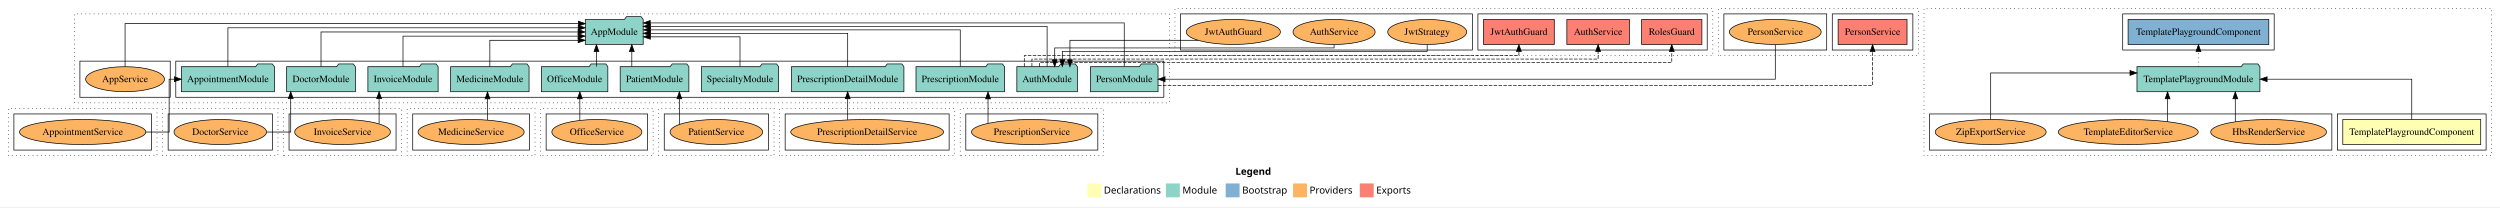
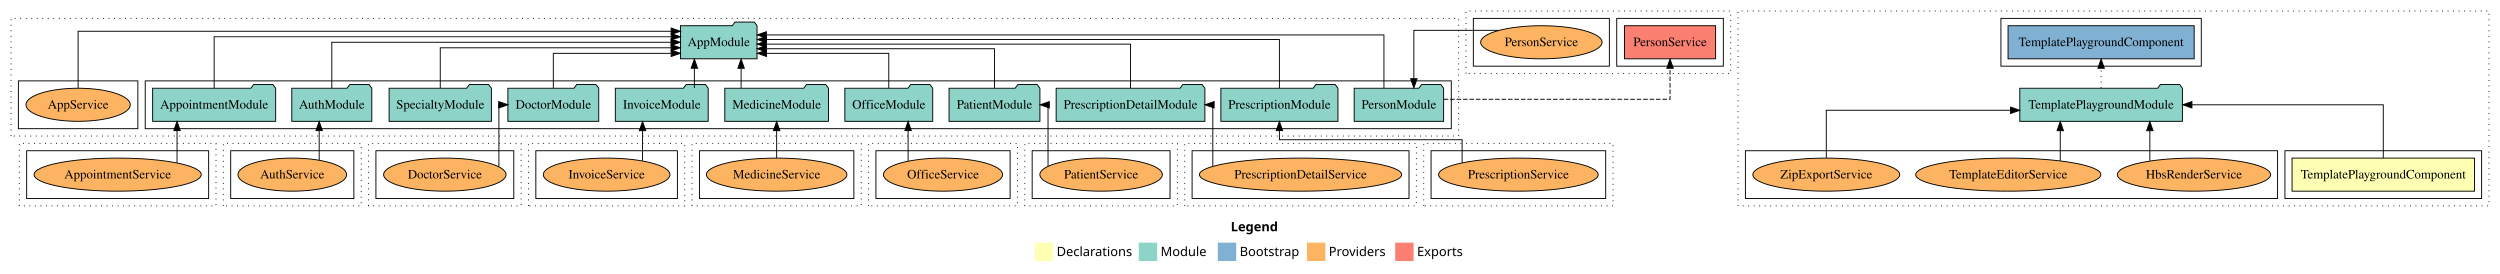
- <svg xmlns="http://www.w3.org/2000/svg" width="3598pt" height="298pt" viewBox="0.00 0.00 3598.00 298.00">
+ <svg xmlns="http://www.w3.org/2000/svg" width="2720pt" height="298pt" viewBox="0.00 0.00 2720.00 298.00">
  <g id="graph0" class="graph" transform="scale(1 1) rotate(0) translate(4 294)">
-     <polygon fill="white" stroke="transparent" points="-4,4 -4,-294 3594,-294 3594,4 -4,4" />
-     <text text-anchor="start" x="1774.01" y="-42.4" font-family="Times-12" font-weight="bold" font-size="14.00">Legend</text>
-     <polygon fill="#ffffb3" stroke="transparent" points="1561,-10 1561,-30 1581,-30 1581,-10 1561,-10" />
-     <text text-anchor="start" x="1584.63" y="-15.4" font-family="Times-12" font-size="14.00">  Declarations</text>
-     <polygon fill="#8dd3c7" stroke="transparent" points="1674,-10 1674,-30 1694,-30 1694,-10 1674,-10" />
-     <text text-anchor="start" x="1697.73" y="-15.4" font-family="Times-12" font-size="14.00">  Module</text>
-     <polygon fill="#80b1d3" stroke="transparent" points="1760,-10 1760,-30 1780,-30 1780,-10 1760,-10" />
-     <text text-anchor="start" x="1783.78" y="-15.4" font-family="Times-12" font-size="14.00">  Bootstrap</text>
-     <polygon fill="#fdb462" stroke="transparent" points="1857,-10 1857,-30 1877,-30 1877,-10 1857,-10" />
-     <text text-anchor="start" x="1880.67" y="-15.4" font-family="Times-12" font-size="14.00">  Providers</text>
-     <polygon fill="#fb8072" stroke="transparent" points="1953,-10 1953,-30 1973,-30 1973,-10 1953,-10" />
-     <text text-anchor="start" x="1976.73" y="-15.4" font-family="Times-12" font-size="14.00">  Exports</text>
+     <polygon fill="white" stroke="transparent" points="-4,4 -4,-294 2716,-294 2716,4 -4,4" />
+     <text text-anchor="start" x="1335.01" y="-42.4" font-family="Times-12" font-weight="bold" font-size="14.00">Legend</text>
+     <polygon fill="#ffffb3" stroke="transparent" points="1122,-10 1122,-30 1142,-30 1142,-10 1122,-10" />
+     <text text-anchor="start" x="1145.63" y="-15.4" font-family="Times-12" font-size="14.00">  Declarations</text>
+     <polygon fill="#8dd3c7" stroke="transparent" points="1235,-10 1235,-30 1255,-30 1255,-10 1235,-10" />
+     <text text-anchor="start" x="1258.73" y="-15.4" font-family="Times-12" font-size="14.00">  Module</text>
+     <polygon fill="#80b1d3" stroke="transparent" points="1321,-10 1321,-30 1341,-30 1341,-10 1321,-10" />
+     <text text-anchor="start" x="1344.78" y="-15.4" font-family="Times-12" font-size="14.00">  Bootstrap</text>
+     <polygon fill="#fdb462" stroke="transparent" points="1418,-10 1418,-30 1438,-30 1438,-10 1418,-10" />
+     <text text-anchor="start" x="1441.67" y="-15.4" font-family="Times-12" font-size="14.00">  Providers</text>
+     <polygon fill="#fb8072" stroke="transparent" points="1514,-10 1514,-30 1534,-30 1534,-10 1514,-10" />
+     <text text-anchor="start" x="1537.73" y="-15.4" font-family="Times-12" font-size="14.00">  Exports</text>
    <g id="clust1" class="cluster">
-       <polygon fill="none" stroke="black" stroke-dasharray="1,5" points="103,-146 103,-274 1679,-274 1679,-146 103,-146" />
+       <polygon fill="none" stroke="black" stroke-dasharray="1,5" points="8,-146 8,-274 1583,-274 1583,-146 8,-146" />
    </g>
    <g id="clust3" class="cluster">
-       <polygon fill="none" stroke="black" points="249,-154 249,-206 1671,-206 1671,-154 249,-154" />
+       <polygon fill="none" stroke="black" points="154,-154 154,-206 1575,-206 1575,-154 154,-154" />
    </g>
    <g id="clust6" class="cluster">
-       <polygon fill="none" stroke="black" points="111,-154 111,-206 241,-206 241,-154 111,-154" />
+       <polygon fill="none" stroke="black" points="16,-154 16,-206 146,-206 146,-154 16,-154" />
    </g>
    <g id="clust7" class="cluster">
-       <polygon fill="none" stroke="black" stroke-dasharray="1,5" points="8,-70 8,-138 222,-138 222,-70 8,-70" />
+       <polygon fill="none" stroke="black" stroke-dasharray="1,5" points="17,-70 17,-138 231,-138 231,-70 17,-70" />
    </g>
    <g id="clust12" class="cluster">
-       <polygon fill="none" stroke="black" points="16,-78 16,-130 214,-130 214,-78 16,-78" />
+       <polygon fill="none" stroke="black" points="25,-78 25,-130 223,-130 223,-78 25,-78" />
    </g>
    <g id="clust13" class="cluster">
-       <polygon fill="none" stroke="black" stroke-dasharray="1,5" points="1687,-214 1687,-282 2461,-282 2461,-214 1687,-214" />
-     </g>
-     <g id="clust16" class="cluster">
-       <polygon fill="none" stroke="black" points="2123,-222 2123,-274 2453,-274 2453,-222 2123,-222" />
+       <polygon fill="none" stroke="black" stroke-dasharray="1,5" points="239,-70 239,-138 389,-138 389,-70 239,-70" />
    </g>
    <g id="clust18" class="cluster">
-       <polygon fill="none" stroke="black" points="1695,-222 1695,-274 2115,-274 2115,-222 1695,-222" />
+       <polygon fill="none" stroke="black" points="247,-78 247,-130 381,-130 381,-78 247,-78" />
    </g>
    <g id="clust19" class="cluster">
-       <polygon fill="none" stroke="black" stroke-dasharray="1,5" points="230,-70 230,-138 396,-138 396,-70 230,-70" />
+       <polygon fill="none" stroke="black" stroke-dasharray="1,5" points="397,-70 397,-138 563,-138 563,-70 397,-70" />
    </g>
    <g id="clust24" class="cluster">
-       <polygon fill="none" stroke="black" points="238,-78 238,-130 388,-130 388,-78 238,-78" />
+       <polygon fill="none" stroke="black" points="405,-78 405,-130 555,-130 555,-78 405,-78" />
    </g>
    <g id="clust25" class="cluster">
-       <polygon fill="none" stroke="black" stroke-dasharray="1,5" points="404,-70 404,-138 574,-138 574,-70 404,-70" />
+       <polygon fill="none" stroke="black" stroke-dasharray="1,5" points="571,-70 571,-138 741,-138 741,-70 571,-70" />
    </g>
    <g id="clust30" class="cluster">
-       <polygon fill="none" stroke="black" points="412,-78 412,-130 566,-130 566,-78 412,-78" />
+       <polygon fill="none" stroke="black" points="579,-78 579,-130 733,-130 733,-78 579,-78" />
    </g>
    <g id="clust31" class="cluster">
-       <polygon fill="none" stroke="black" stroke-dasharray="1,5" points="582,-70 582,-138 766,-138 766,-70 582,-70" />
+       <polygon fill="none" stroke="black" stroke-dasharray="1,5" points="749,-70 749,-138 933,-138 933,-70 749,-70" />
    </g>
    <g id="clust36" class="cluster">
-       <polygon fill="none" stroke="black" points="590,-78 590,-130 758,-130 758,-78 590,-78" />
+       <polygon fill="none" stroke="black" points="757,-78 757,-130 925,-130 925,-78 757,-78" />
    </g>
    <g id="clust37" class="cluster">
-       <polygon fill="none" stroke="black" stroke-dasharray="1,5" points="774,-70 774,-138 936,-138 936,-70 774,-70" />
+       <polygon fill="none" stroke="black" stroke-dasharray="1,5" points="941,-70 941,-138 1103,-138 1103,-70 941,-70" />
    </g>
    <g id="clust42" class="cluster">
-       <polygon fill="none" stroke="black" points="782,-78 782,-130 928,-130 928,-78 782,-78" />
+       <polygon fill="none" stroke="black" points="949,-78 949,-130 1095,-130 1095,-78 949,-78" />
    </g>
    <g id="clust43" class="cluster">
-       <polygon fill="none" stroke="black" stroke-dasharray="1,5" points="944,-70 944,-138 1110,-138 1110,-70 944,-70" />
+       <polygon fill="none" stroke="black" stroke-dasharray="1,5" points="1111,-70 1111,-138 1277,-138 1277,-70 1111,-70" />
    </g>
    <g id="clust48" class="cluster">
-       <polygon fill="none" stroke="black" points="952,-78 952,-130 1102,-130 1102,-78 952,-78" />
+       <polygon fill="none" stroke="black" points="1119,-78 1119,-130 1269,-130 1269,-78 1119,-78" />
    </g>
    <g id="clust49" class="cluster">
-       <polygon fill="none" stroke="black" stroke-dasharray="1,5" points="2469,-214 2469,-282 2757,-282 2757,-214 2469,-214" />
+       <polygon fill="none" stroke="black" stroke-dasharray="1,5" points="1591,-214 1591,-282 1879,-282 1879,-214 1591,-214" />
    </g>
    <g id="clust52" class="cluster">
-       <polygon fill="none" stroke="black" points="2633,-222 2633,-274 2749,-274 2749,-222 2633,-222" />
+       <polygon fill="none" stroke="black" points="1755,-222 1755,-274 1871,-274 1871,-222 1755,-222" />
    </g>
    <g id="clust54" class="cluster">
-       <polygon fill="none" stroke="black" points="2477,-222 2477,-274 2625,-274 2625,-222 2477,-222" />
+       <polygon fill="none" stroke="black" points="1599,-222 1599,-274 1747,-274 1747,-222 1599,-222" />
    </g>
    <g id="clust55" class="cluster">
-       <polygon fill="none" stroke="black" stroke-dasharray="1,5" points="1118,-70 1118,-138 1370,-138 1370,-70 1118,-70" />
+       <polygon fill="none" stroke="black" stroke-dasharray="1,5" points="1285,-70 1285,-138 1537,-138 1537,-70 1285,-70" />
    </g>
    <g id="clust60" class="cluster">
-       <polygon fill="none" stroke="black" points="1126,-78 1126,-130 1362,-130 1362,-78 1126,-78" />
+       <polygon fill="none" stroke="black" points="1293,-78 1293,-130 1529,-130 1529,-78 1293,-78" />
    </g>
    <g id="clust61" class="cluster">
-       <polygon fill="none" stroke="black" stroke-dasharray="1,5" points="1378,-70 1378,-138 1584,-138 1584,-70 1378,-70" />
+       <polygon fill="none" stroke="black" stroke-dasharray="1,5" points="1545,-70 1545,-138 1751,-138 1751,-70 1545,-70" />
    </g>
    <g id="clust66" class="cluster">
-       <polygon fill="none" stroke="black" points="1386,-78 1386,-130 1576,-130 1576,-78 1386,-78" />
+       <polygon fill="none" stroke="black" points="1553,-78 1553,-130 1743,-130 1743,-78 1553,-78" />
    </g>
    <g id="clust73" class="cluster">
-       <polygon fill="none" stroke="black" stroke-dasharray="1,5" points="2765,-70 2765,-282 3582,-282 3582,-70 2765,-70" />
+       <polygon fill="none" stroke="black" stroke-dasharray="1,5" points="1887,-70 1887,-282 2704,-282 2704,-70 1887,-70" />
    </g>
    <g id="clust74" class="cluster">
-       <polygon fill="none" stroke="black" points="3360,-78 3360,-130 3574,-130 3574,-78 3360,-78" />
+       <polygon fill="none" stroke="black" points="2482,-78 2482,-130 2696,-130 2696,-78 2482,-78" />
    </g>
    <g id="clust78" class="cluster">
-       <polygon fill="none" stroke="black" points="3051,-222 3051,-274 3269,-274 3269,-222 3051,-222" />
+       <polygon fill="none" stroke="black" points="2173,-222 2173,-274 2391,-274 2391,-222 2173,-222" />
    </g>
    <g id="clust79" class="cluster">
-       <polygon fill="none" stroke="black" points="2773,-78 2773,-130 3352,-130 3352,-78 2773,-78" />
+       <polygon fill="none" stroke="black" points="1895,-78 1895,-130 2474,-130 2474,-78 1895,-78" />
    </g>
    <g id="node1" class="node">
-       <polygon fill="#8dd3c7" stroke="black" points="390.93,-198 387.93,-202 366.93,-202 363.93,-198 257.07,-198 257.07,-162 390.93,-162 390.93,-198" />
-       <text text-anchor="middle" x="324" y="-175.8" font-family="Times,serif" font-size="14.00">AppointmentModule</text>
+       <polygon fill="#8dd3c7" stroke="black" points="295.93,-198 292.93,-202 271.93,-202 268.93,-198 162.07,-198 162.07,-162 295.93,-162 295.93,-198" />
+       <text text-anchor="middle" x="229" y="-175.8" font-family="Times,serif" font-size="14.00">AppointmentModule</text>
    </g>
    <g id="node12" class="node">
-       <polygon fill="#8dd3c7" stroke="black" points="921.66,-266 918.66,-270 897.66,-270 894.66,-266 838.34,-266 838.34,-230 921.66,-230 921.66,-266" />
-       <text text-anchor="middle" x="880" y="-243.8" font-family="Times,serif" font-size="14.00">AppModule</text>
+       <polygon fill="#8dd3c7" stroke="black" points="819.66,-266 816.66,-270 795.66,-270 792.66,-266 736.34,-266 736.34,-230 819.66,-230 819.66,-266" />
+       <text text-anchor="middle" x="778" y="-243.8" font-family="Times,serif" font-size="14.00">AppModule</text>
    </g>
    <g id="edge1" class="edge">
-       <path fill="none" stroke="black" d="M324,-198.29C324,-220.21 324,-254 324,-254 324,-254 828.21,-254 828.21,-254" />
-       <polygon fill="black" stroke="black" points="828.21,-257.5 838.21,-254 828.21,-250.5 828.21,-257.5" />
+       <path fill="none" stroke="black" d="M229,-198.29C229,-220.21 229,-254 229,-254 229,-254 726.29,-254 726.29,-254" />
+       <polygon fill="black" stroke="black" points="726.29,-257.5 736.29,-254 726.29,-250.5 726.29,-257.5" />
    </g>
    <g id="node2" class="node">
-       <polygon fill="#8dd3c7" stroke="black" points="1546.55,-198 1543.55,-202 1522.55,-202 1519.55,-198 1459.45,-198 1459.45,-162 1546.55,-162 1546.55,-198" />
-       <text text-anchor="middle" x="1503" y="-175.8" font-family="Times,serif" font-size="14.00">AuthModule</text>
+       <polygon fill="#8dd3c7" stroke="black" points="400.55,-198 397.55,-202 376.55,-202 373.55,-198 313.45,-198 313.45,-162 400.55,-162 400.55,-198" />
+       <text text-anchor="middle" x="357" y="-175.8" font-family="Times,serif" font-size="14.00">AuthModule</text>
    </g>
    <g id="edge2" class="edge">
-       <path fill="none" stroke="black" d="M1503,-198.01C1503,-220.49 1503,-256 1503,-256 1503,-256 931.84,-256 931.84,-256" />
-       <polygon fill="black" stroke="black" points="931.84,-252.5 921.84,-256 931.84,-259.5 931.84,-252.5" />
+       <path fill="none" stroke="black" d="M357,-198.22C357,-218.37 357,-248 357,-248 357,-248 726.09,-248 726.09,-248" />
+       <polygon fill="black" stroke="black" points="726.09,-251.5 736.09,-248 726.09,-244.5 726.09,-251.5" />
+     </g>
+     <g id="node3" class="node">
+       <polygon fill="#8dd3c7" stroke="black" points="647.42,-198 644.42,-202 623.42,-202 620.42,-198 548.58,-198 548.58,-162 647.42,-162 647.42,-198" />
+       <text text-anchor="middle" x="598" y="-175.8" font-family="Times,serif" font-size="14.00">DoctorModule</text>
+     </g>
+     <g id="edge3" class="edge">
+       <path fill="none" stroke="black" d="M598,-198.03C598,-214.4 598,-236 598,-236 598,-236 726.25,-236 726.25,-236" />
+       <polygon fill="black" stroke="black" points="726.25,-239.5 736.25,-236 726.25,-232.5 726.25,-239.5" />
+     </g>
+     <g id="node4" class="node">
+       <polygon fill="#8dd3c7" stroke="black" points="766.53,-198 763.53,-202 742.53,-202 739.53,-198 665.47,-198 665.47,-162 766.53,-162 766.53,-198" />
+       <text text-anchor="middle" x="716" y="-175.8" font-family="Times,serif" font-size="14.00">InvoiceModule</text>
+     </g>
+     <g id="edge4" class="edge">
+       <path fill="none" stroke="black" d="M751.47,-198.22C751.47,-198.22 751.47,-219.73 751.47,-219.73" />
+       <polygon fill="black" stroke="black" points="747.97,-219.73 751.47,-229.73 754.97,-219.73 747.97,-219.73" />
+     </g>
+     <g id="node5" class="node">
+       <polygon fill="#8dd3c7" stroke="black" points="897.42,-198 894.42,-202 873.42,-202 870.42,-198 784.58,-198 784.58,-162 897.42,-162 897.42,-198" />
+       <text text-anchor="middle" x="841" y="-175.8" font-family="Times,serif" font-size="14.00">MedicineModule</text>
+     </g>
+     <g id="edge5" class="edge">
+       <path fill="none" stroke="black" d="M802.31,-198.22C802.31,-198.22 802.31,-219.73 802.31,-219.73" />
+       <polygon fill="black" stroke="black" points="798.81,-219.73 802.31,-229.73 805.81,-219.73 798.81,-219.73" />
+     </g>
+     <g id="node6" class="node">
+       <polygon fill="#8dd3c7" stroke="black" points="1010.8,-198 1007.8,-202 986.8,-202 983.8,-198 915.2,-198 915.2,-162 1010.8,-162 1010.8,-198" />
+       <text text-anchor="middle" x="963" y="-175.8" font-family="Times,serif" font-size="14.00">OfficeModule</text>
+     </g>
+     <g id="edge6" class="edge">
+       <path fill="none" stroke="black" d="M963,-198.03C963,-214.4 963,-236 963,-236 963,-236 829.98,-236 829.98,-236" />
+       <polygon fill="black" stroke="black" points="829.98,-232.5 819.98,-236 829.98,-239.5 829.98,-232.5" />
+     </g>
+     <g id="node7" class="node">
+       <polygon fill="#8dd3c7" stroke="black" points="1127.43,-198 1124.43,-202 1103.43,-202 1100.43,-198 1028.57,-198 1028.57,-162 1127.43,-162 1127.43,-198" />
+       <text text-anchor="middle" x="1078" y="-175.8" font-family="Times,serif" font-size="14.00">PatientModule</text>
+     </g>
+     <g id="edge7" class="edge">
+       <path fill="none" stroke="black" d="M1078,-198.3C1078,-216.27 1078,-241 1078,-241 1078,-241 829.71,-241 829.71,-241" />
+       <polygon fill="black" stroke="black" points="829.71,-237.5 819.71,-241 829.71,-244.5 829.71,-237.5" />
+     </g>
+     <g id="node8" class="node">
+       <polygon fill="#8dd3c7" stroke="black" points="1566.65,-198 1563.65,-202 1542.65,-202 1539.65,-198 1469.35,-198 1469.35,-162 1566.65,-162 1566.65,-198" />
+       <text text-anchor="middle" x="1518" y="-175.8" font-family="Times,serif" font-size="14.00">PersonModule</text>
+     </g>
+     <g id="edge8" class="edge">
+       <path fill="none" stroke="black" d="M1501.72,-198.01C1501.72,-220.49 1501.72,-256 1501.72,-256 1501.72,-256 829.77,-256 829.77,-256" />
+       <polygon fill="black" stroke="black" points="829.77,-252.5 819.77,-256 829.77,-259.5 829.77,-252.5" />
+     </g>
+     <g id="node21" class="node">
+       <polygon fill="#fb8072" stroke="black" points="1862.58,-266 1763.42,-266 1763.42,-230 1862.58,-230 1862.58,-266" />
+       <text text-anchor="middle" x="1813" y="-243.8" font-family="Times,serif" font-size="14.00">PersonService </text>
+     </g>
+     <g id="edge20" class="edge">
+       <path fill="none" stroke="black" stroke-dasharray="5,2" d="M1566.71,-186C1650.5,-186 1813,-186 1813,-186 1813,-186 1813,-219.73 1813,-219.73" />
+       <polygon fill="black" stroke="black" points="1809.5,-219.73 1813,-229.73 1816.5,-219.73 1809.5,-219.73" />
+     </g>
+     <g id="node9" class="node">
+       <polygon fill="#8dd3c7" stroke="black" points="1306.91,-198 1303.91,-202 1282.91,-202 1279.91,-198 1145.09,-198 1145.09,-162 1306.91,-162 1306.91,-198" />
+       <text text-anchor="middle" x="1226" y="-175.8" font-family="Times,serif" font-size="14.00">PrescriptionDetailModule</text>
+     </g>
+     <g id="edge9" class="edge">
+       <path fill="none" stroke="black" d="M1226,-198.03C1226,-217.58 1226,-246 1226,-246 1226,-246 829.74,-246 829.74,-246" />
+       <polygon fill="black" stroke="black" points="829.74,-242.5 819.74,-246 829.74,-249.5 829.74,-242.5" />
+     </g>
+     <g id="node10" class="node">
+       <polygon fill="#8dd3c7" stroke="black" points="1451.7,-198 1448.7,-202 1427.7,-202 1424.7,-198 1324.3,-198 1324.3,-162 1451.7,-162 1451.7,-198" />
+       <text text-anchor="middle" x="1388" y="-175.8" font-family="Times,serif" font-size="14.00">PrescriptionModule</text>
+     </g>
+     <g id="edge10" class="edge">
+       <path fill="none" stroke="black" d="M1388,-198.28C1388,-219.32 1388,-251 1388,-251 1388,-251 829.93,-251 829.93,-251" />
+       <polygon fill="black" stroke="black" points="829.93,-247.5 819.93,-251 829.93,-254.5 829.93,-247.5" />
+     </g>
+     <g id="node11" class="node">
+       <polygon fill="#8dd3c7" stroke="black" points="530.65,-198 527.65,-202 506.65,-202 503.65,-198 419.35,-198 419.35,-162 530.65,-162 530.65,-198" />
+       <text text-anchor="middle" x="475" y="-175.8" font-family="Times,serif" font-size="14.00">SpecialtyModule</text>
+     </g>
+     <g id="edge11" class="edge">
+       <path fill="none" stroke="black" d="M475,-198.27C475,-216.56 475,-242 475,-242 475,-242 726.19,-242 726.19,-242" />
+       <polygon fill="black" stroke="black" points="726.19,-245.5 736.19,-242 726.19,-238.5 726.19,-245.5" />
+     </g>
+     <g id="node13" class="node">
+       <ellipse fill="#fdb462" stroke="black" cx="81" cy="-180" rx="56.74" ry="18" />
+       <text text-anchor="middle" x="81" y="-175.8" font-family="Times,serif" font-size="14.00">AppService</text>
+     </g>
+     <g id="edge12" class="edge">
+       <path fill="none" stroke="black" d="M81,-198.15C81,-221.76 81,-260 81,-260 81,-260 726.23,-260 726.23,-260" />
+       <polygon fill="black" stroke="black" points="726.23,-263.5 736.23,-260 726.23,-256.5 726.23,-263.5" />
+     </g>
+     <g id="node14" class="node">
+       <ellipse fill="#fdb462" stroke="black" cx="124" cy="-104" rx="90.91" ry="18" />
+       <text text-anchor="middle" x="124" y="-99.8" font-family="Times,serif" font-size="14.00">AppointmentService</text>
+     </g>
+     <g id="edge13" class="edge">
+       <path fill="none" stroke="black" d="M188.62,-116.89C188.62,-116.89 188.62,-151.91 188.62,-151.91" />
+       <polygon fill="black" stroke="black" points="185.12,-151.91 188.62,-161.91 192.12,-151.91 185.12,-151.91" />
    </g>
    <g id="node15" class="node">
-       <polygon fill="#fb8072" stroke="black" points="2340.98,-266 2251.02,-266 2251.02,-230 2340.98,-230 2340.98,-266" />
-       <text text-anchor="middle" x="2296" y="-243.8" font-family="Times,serif" font-size="14.00">AuthService </text>
+       <ellipse fill="#fdb462" stroke="black" cx="314" cy="-104" rx="59.11" ry="18" />
+       <text text-anchor="middle" x="314" y="-99.8" font-family="Times,serif" font-size="14.00">AuthService</text>
    </g>
    <g id="edge14" class="edge">
-       <path fill="none" stroke="black" stroke-dasharray="5,2" d="M1481.11,-198.2C1481.11,-204.03 1481.11,-209 1481.11,-209 1481.11,-209 2296,-209 2296,-209 2296,-209 2296,-219.87 2296,-219.87" />
-       <polygon fill="black" stroke="black" points="2292.5,-219.87 2296,-229.87 2299.5,-219.87 2292.5,-219.87" />
+       <path fill="none" stroke="black" d="M343.27,-119.75C343.27,-119.75 343.27,-151.87 343.27,-151.87" />
+       <polygon fill="black" stroke="black" points="339.77,-151.87 343.27,-161.87 346.77,-151.87 339.77,-151.87" />
    </g>
    <g id="node16" class="node">
-       <polygon fill="#fb8072" stroke="black" points="2232.92,-266 2131.08,-266 2131.08,-230 2232.92,-230 2232.92,-266" />
-       <text text-anchor="middle" x="2182" y="-243.8" font-family="Times,serif" font-size="14.00">JwtAuthGuard </text>
+       <ellipse fill="#fdb462" stroke="black" cx="480" cy="-104" rx="66.61" ry="18" />
+       <text text-anchor="middle" x="480" y="-99.8" font-family="Times,serif" font-size="14.00">DoctorService</text>
    </g>
    <g id="edge15" class="edge">
-       <path fill="none" stroke="black" stroke-dasharray="5,2" d="M1470.17,-198.19C1470.17,-206.28 1470.17,-214 1470.17,-214 1470.17,-214 2182,-214 2182,-214 2182,-214 2182,-219.81 2182,-219.81" />
-       <polygon fill="black" stroke="black" points="2178.5,-219.81 2182,-229.81 2185.5,-219.81 2178.5,-219.81" />
+       <path fill="none" stroke="black" d="M538.81,-112.72C538.81,-132.68 538.81,-180 538.81,-180 538.81,-180 539.79,-180 539.79,-180" />
+       <polygon fill="black" stroke="black" points="538.59,-183.5 548.59,-180 538.59,-176.5 538.59,-183.5" />
    </g>
    <g id="node17" class="node">
-       <polygon fill="#fb8072" stroke="black" points="2445.37,-266 2358.63,-266 2358.63,-230 2445.37,-230 2445.37,-266" />
-       <text text-anchor="middle" x="2402" y="-243.8" font-family="Times,serif" font-size="14.00">RolesGuard </text>
+       <ellipse fill="#fdb462" stroke="black" cx="656" cy="-104" rx="68.9" ry="18" />
+       <text text-anchor="middle" x="656" y="-99.8" font-family="Times,serif" font-size="14.00">InvoiceService</text>
    </g>
    <g id="edge16" class="edge">
-       <path fill="none" stroke="black" stroke-dasharray="5,2" d="M1492.06,-198.19C1492.06,-201.54 1492.06,-204 1492.06,-204 1492.06,-204 2402,-204 2402,-204 2402,-204 2402,-219.85 2402,-219.85" />
-       <polygon fill="black" stroke="black" points="2398.5,-219.85 2402,-229.85 2405.5,-219.85 2398.5,-219.85" />
-     </g>
-     <g id="node3" class="node">
-       <polygon fill="#8dd3c7" stroke="black" points="507.42,-198 504.42,-202 483.42,-202 480.42,-198 408.58,-198 408.58,-162 507.42,-162 507.42,-198" />
-       <text text-anchor="middle" x="458" y="-175.8" font-family="Times,serif" font-size="14.00">DoctorModule</text>
-     </g>
-     <g id="edge3" class="edge">
-       <path fill="none" stroke="black" d="M458,-198.22C458,-218.37 458,-248 458,-248 458,-248 827.99,-248 827.99,-248" />
-       <polygon fill="black" stroke="black" points="827.99,-251.5 837.99,-248 827.99,-244.5 827.99,-251.5" />
-     </g>
-     <g id="node4" class="node">
-       <polygon fill="#8dd3c7" stroke="black" points="626.53,-198 623.53,-202 602.53,-202 599.53,-198 525.47,-198 525.47,-162 626.53,-162 626.53,-198" />
-       <text text-anchor="middle" x="576" y="-175.8" font-family="Times,serif" font-size="14.00">InvoiceModule</text>
-     </g>
-     <g id="edge4" class="edge">
-       <path fill="none" stroke="black" d="M576,-198.27C576,-216.56 576,-242 576,-242 576,-242 828.05,-242 828.05,-242" />
-       <polygon fill="black" stroke="black" points="828.05,-245.5 838.05,-242 828.05,-238.5 828.05,-245.5" />
-     </g>
-     <g id="node5" class="node">
-       <polygon fill="#8dd3c7" stroke="black" points="757.42,-198 754.42,-202 733.42,-202 730.42,-198 644.58,-198 644.58,-162 757.42,-162 757.42,-198" />
-       <text text-anchor="middle" x="701" y="-175.8" font-family="Times,serif" font-size="14.00">MedicineModule</text>
-     </g>
-     <g id="edge5" class="edge">
-       <path fill="none" stroke="black" d="M701,-198.03C701,-214.4 701,-236 701,-236 701,-236 828.03,-236 828.03,-236" />
-       <polygon fill="black" stroke="black" points="828.03,-239.5 838.03,-236 828.03,-232.5 828.03,-239.5" />
-     </g>
-     <g id="node6" class="node">
-       <polygon fill="#8dd3c7" stroke="black" points="870.8,-198 867.8,-202 846.8,-202 843.8,-198 775.2,-198 775.2,-162 870.8,-162 870.8,-198" />
-       <text text-anchor="middle" x="823" y="-175.8" font-family="Times,serif" font-size="14.00">OfficeModule</text>
-     </g>
-     <g id="edge6" class="edge">
-       <path fill="none" stroke="black" d="M854.41,-198.22C854.41,-198.22 854.41,-219.73 854.41,-219.73" />
-       <polygon fill="black" stroke="black" points="850.91,-219.73 854.41,-229.73 857.91,-219.73 850.91,-219.73" />
-     </g>
-     <g id="node7" class="node">
-       <polygon fill="#8dd3c7" stroke="black" points="987.43,-198 984.43,-202 963.43,-202 960.43,-198 888.57,-198 888.57,-162 987.43,-162 987.43,-198" />
-       <text text-anchor="middle" x="938" y="-175.8" font-family="Times,serif" font-size="14.00">PatientModule</text>
-     </g>
-     <g id="edge7" class="edge">
-       <path fill="none" stroke="black" d="M905.31,-198.22C905.31,-198.22 905.31,-219.73 905.31,-219.73" />
-       <polygon fill="black" stroke="black" points="901.81,-219.73 905.31,-229.73 908.81,-219.73 901.81,-219.73" />
-     </g>
-     <g id="node8" class="node">
-       <polygon fill="#8dd3c7" stroke="black" points="1662.65,-198 1659.65,-202 1638.65,-202 1635.65,-198 1565.35,-198 1565.35,-162 1662.65,-162 1662.65,-198" />
-       <text text-anchor="middle" x="1614" y="-175.8" font-family="Times,serif" font-size="14.00">PersonModule</text>
-     </g>
-     <g id="edge8" class="edge">
-       <path fill="none" stroke="black" d="M1614,-198.38C1614,-222.28 1614,-261 1614,-261 1614,-261 931.83,-261 931.83,-261" />
-       <polygon fill="black" stroke="black" points="931.83,-257.5 921.83,-261 931.83,-264.5 931.83,-257.5" />
+       <path fill="none" stroke="black" d="M695.09,-119.02C695.09,-119.02 695.09,-151.8 695.09,-151.8" />
+       <polygon fill="black" stroke="black" points="691.59,-151.8 695.09,-161.8 698.59,-151.8 691.59,-151.8" />
+     </g>
+     <g id="node18" class="node">
+       <ellipse fill="#fdb462" stroke="black" cx="841" cy="-104" rx="76.42" ry="18" />
+       <text text-anchor="middle" x="841" y="-99.8" font-family="Times,serif" font-size="14.00">MedicineService</text>
+     </g>
+     <g id="edge17" class="edge">
+       <path fill="none" stroke="black" d="M841,-122.01C841,-122.01 841,-151.85 841,-151.85" />
+       <polygon fill="black" stroke="black" points="837.5,-151.85 841,-161.85 844.5,-151.85 837.5,-151.85" />
+     </g>
+     <g id="node19" class="node">
+       <ellipse fill="#fdb462" stroke="black" cx="1022" cy="-104" rx="64.8" ry="18" />
+       <text text-anchor="middle" x="1022" y="-99.8" font-family="Times,serif" font-size="14.00">OfficeService</text>
+     </g>
+     <g id="edge18" class="edge">
+       <path fill="none" stroke="black" d="M984,-118.65C984,-118.65 984,-151.9 984,-151.9" />
+       <polygon fill="black" stroke="black" points="980.5,-151.9 984,-161.9 987.5,-151.9 980.5,-151.9" />
+     </g>
+     <g id="node20" class="node">
+       <ellipse fill="#fdb462" stroke="black" cx="1194" cy="-104" rx="66.63" ry="18" />
+       <text text-anchor="middle" x="1194" y="-99.8" font-family="Times,serif" font-size="14.00">PatientService</text>
+     </g>
+     <g id="edge19" class="edge">
+       <path fill="none" stroke="black" d="M1136.26,-113.32C1136.26,-133.61 1136.26,-180 1136.26,-180 1136.26,-180 1135.4,-180 1135.4,-180" />
+       <polygon fill="black" stroke="black" points="1137.66,-176.5 1127.66,-180 1137.66,-183.5 1137.66,-176.5" />
+     </g>
+     <g id="node22" class="node">
+       <ellipse fill="#fdb462" stroke="black" cx="1673" cy="-248" rx="66.05" ry="18" />
+       <text text-anchor="middle" x="1673" y="-243.8" font-family="Times,serif" font-size="14.00">PersonService</text>
+     </g>
+     <g id="edge21" class="edge">
+       <path fill="none" stroke="black" d="M1626.81,-261C1586.45,-261 1534.28,-261 1534.28,-261 1534.28,-261 1534.28,-208.38 1534.28,-208.38" />
+       <polygon fill="black" stroke="black" points="1537.78,-208.38 1534.28,-198.38 1530.78,-208.38 1537.78,-208.38" />
+     </g>
+     <g id="node23" class="node">
+       <ellipse fill="#fdb462" stroke="black" cx="1411" cy="-104" rx="110" ry="18" />
+       <text text-anchor="middle" x="1411" y="-99.8" font-family="Times,serif" font-size="14.00">PrescriptionDetailService</text>
+     </g>
+     <g id="edge22" class="edge">
+       <path fill="none" stroke="black" d="M1315.55,-113.02C1315.55,-133.15 1315.55,-180 1315.55,-180 1315.55,-180 1314.69,-180 1314.69,-180" />
+       <polygon fill="black" stroke="black" points="1316.97,-176.5 1306.97,-180 1316.97,-183.5 1316.97,-176.5" />
+     </g>
+     <g id="node24" class="node">
+       <ellipse fill="#fdb462" stroke="black" cx="1648" cy="-104" rx="86.81" ry="18" />
+       <text text-anchor="middle" x="1648" y="-99.8" font-family="Times,serif" font-size="14.00">PrescriptionService</text>
+     </g>
+     <g id="edge23" class="edge">
+       <path fill="none" stroke="black" d="M1586.78,-116.87C1586.78,-127.89 1586.78,-142 1586.78,-142 1586.78,-142 1388,-142 1388,-142 1388,-142 1388,-151.89 1388,-151.89" />
+       <polygon fill="black" stroke="black" points="1384.5,-151.89 1388,-161.89 1391.5,-151.89 1384.5,-151.89" />
+     </g>
+     <g id="node25" class="node">
+       <polygon fill="#ffffb3" stroke="black" points="2688.25,-122 2489.75,-122 2489.75,-86 2688.25,-86 2688.25,-122" />
+       <text text-anchor="middle" x="2589" y="-99.8" font-family="Times,serif" font-size="14.00">TemplatePlaygroundComponent</text>
    </g>
    <g id="node26" class="node">
-       <polygon fill="#fb8072" stroke="black" points="2740.58,-266 2641.42,-266 2641.42,-230 2740.58,-230 2740.58,-266" />
-       <text text-anchor="middle" x="2691" y="-243.8" font-family="Times,serif" font-size="14.00">PersonService </text>
+       <polygon fill="#8dd3c7" stroke="black" points="2370.47,-198 2367.47,-202 2346.47,-202 2343.47,-198 2193.53,-198 2193.53,-162 2370.47,-162 2370.47,-198" />
+       <text text-anchor="middle" x="2282" y="-175.8" font-family="Times,serif" font-size="14.00">TemplatePlaygroundModule</text>
+     </g>
+     <g id="edge24" class="edge">
+       <path fill="none" stroke="black" d="M2589,-122.01C2589,-144.49 2589,-180 2589,-180 2589,-180 2380.8,-180 2380.8,-180" />
+       <polygon fill="black" stroke="black" points="2380.8,-176.5 2370.8,-180 2380.8,-183.5 2380.8,-176.5" />
+     </g>
+     <g id="node27" class="node">
+       <polygon fill="#80b1d3" stroke="black" points="2383.25,-266 2180.75,-266 2180.75,-230 2383.25,-230 2383.25,-266" />
+       <text text-anchor="middle" x="2282" y="-243.8" font-family="Times,serif" font-size="14.00">TemplatePlaygroundComponent </text>
    </g>
    <g id="edge25" class="edge">
-       <path fill="none" stroke="black" stroke-dasharray="5,2" d="M1662.72,-171C1872.85,-171 2691,-171 2691,-171 2691,-171 2691,-219.75 2691,-219.75" />
-       <polygon fill="black" stroke="black" points="2687.5,-219.75 2691,-229.75 2694.5,-219.75 2687.5,-219.75" />
-     </g>
-     <g id="node9" class="node">
-       <polygon fill="#8dd3c7" stroke="black" points="1296.91,-198 1293.91,-202 1272.91,-202 1269.91,-198 1135.09,-198 1135.09,-162 1296.91,-162 1296.91,-198" />
-       <text text-anchor="middle" x="1216" y="-175.8" font-family="Times,serif" font-size="14.00">PrescriptionDetailModule</text>
-     </g>
-     <g id="edge9" class="edge">
-       <path fill="none" stroke="black" d="M1216,-198.03C1216,-217.58 1216,-246 1216,-246 1216,-246 931.88,-246 931.88,-246" />
-       <polygon fill="black" stroke="black" points="931.88,-242.5 921.88,-246 931.88,-249.5 931.88,-242.5" />
-     </g>
-     <g id="node10" class="node">
-       <polygon fill="#8dd3c7" stroke="black" points="1441.7,-198 1438.7,-202 1417.7,-202 1414.7,-198 1314.3,-198 1314.3,-162 1441.7,-162 1441.7,-198" />
-       <text text-anchor="middle" x="1378" y="-175.8" font-family="Times,serif" font-size="14.00">PrescriptionModule</text>
-     </g>
-     <g id="edge10" class="edge">
-       <path fill="none" stroke="black" d="M1378,-198.28C1378,-219.32 1378,-251 1378,-251 1378,-251 932.03,-251 932.03,-251" />
-       <polygon fill="black" stroke="black" points="932.03,-247.5 922.03,-251 932.03,-254.5 932.03,-247.5" />
-     </g>
-     <g id="node11" class="node">
-       <polygon fill="#8dd3c7" stroke="black" points="1116.65,-198 1113.65,-202 1092.65,-202 1089.65,-198 1005.35,-198 1005.35,-162 1116.65,-162 1116.65,-198" />
-       <text text-anchor="middle" x="1061" y="-175.8" font-family="Times,serif" font-size="14.00">SpecialtyModule</text>
-     </g>
-     <g id="edge11" class="edge">
-       <path fill="none" stroke="black" d="M1061,-198.3C1061,-216.27 1061,-241 1061,-241 1061,-241 931.98,-241 931.98,-241" />
-       <polygon fill="black" stroke="black" points="931.98,-237.5 921.98,-241 931.98,-244.5 931.98,-237.5" />
-     </g>
-     <g id="node13" class="node">
-       <ellipse fill="#fdb462" stroke="black" cx="176" cy="-180" rx="56.74" ry="18" />
-       <text text-anchor="middle" x="176" y="-175.8" font-family="Times,serif" font-size="14.00">AppService</text>
-     </g>
-     <g id="edge12" class="edge">
-       <path fill="none" stroke="black" d="M176,-198.15C176,-221.76 176,-260 176,-260 176,-260 828.33,-260 828.33,-260" />
-       <polygon fill="black" stroke="black" points="828.33,-263.5 838.33,-260 828.33,-256.5 828.33,-263.5" />
-     </g>
-     <g id="node14" class="node">
-       <ellipse fill="#fdb462" stroke="black" cx="115" cy="-104" rx="90.91" ry="18" />
-       <text text-anchor="middle" x="115" y="-99.8" font-family="Times,serif" font-size="14.00">AppointmentService</text>
-     </g>
-     <g id="edge13" class="edge">
-       <path fill="none" stroke="black" d="M206.07,-104C225.04,-104 239.41,-104 239.41,-104 239.41,-104 239.41,-180 239.41,-180 239.41,-180 246.94,-180 246.94,-180" />
-       <polygon fill="black" stroke="black" points="246.94,-183.5 256.94,-180 246.94,-176.5 246.94,-183.5" />
-     </g>
-     <g id="node18" class="node">
-       <ellipse fill="#fdb462" stroke="black" cx="1916" cy="-248" rx="59.11" ry="18" />
-       <text text-anchor="middle" x="1916" y="-243.8" font-family="Times,serif" font-size="14.00">AuthService</text>
-     </g>
-     <g id="edge17" class="edge">
-       <path fill="none" stroke="black" d="M1916,-229.88C1916,-227.03 1916,-225 1916,-225 1916,-225 1513.94,-225 1513.94,-225 1513.94,-225 1513.94,-208.04 1513.94,-208.04" />
-       <polygon fill="black" stroke="black" points="1517.44,-208.04 1513.94,-198.04 1510.44,-208.04 1517.44,-208.04" />
-     </g>
-     <g id="node19" class="node">
-       <ellipse fill="#fdb462" stroke="black" cx="1771" cy="-248" rx="67.78" ry="18" />
-       <text text-anchor="middle" x="1771" y="-243.8" font-family="Times,serif" font-size="14.00">JwtAuthGuard</text>
-     </g>
-     <g id="edge18" class="edge">
-       <path fill="none" stroke="black" d="M1720.26,-236C1651.13,-236 1535.83,-236 1535.83,-236 1535.83,-236 1535.83,-208.03 1535.83,-208.03" />
-       <polygon fill="black" stroke="black" points="1539.33,-208.03 1535.83,-198.03 1532.33,-208.03 1539.33,-208.03" />
-     </g>
-     <g id="node20" class="node">
-       <ellipse fill="#fdb462" stroke="black" cx="2050" cy="-248" rx="56.76" ry="18" />
-       <text text-anchor="middle" x="2050" y="-243.8" font-family="Times,serif" font-size="14.00">JwtStrategy</text>
-     </g>
-     <g id="edge19" class="edge">
-       <path fill="none" stroke="black" d="M2050,-229.79C2050,-224.45 2050,-220 2050,-220 2050,-220 1524.89,-220 1524.89,-220 1524.89,-220 1524.89,-208.13 1524.89,-208.13" />
-       <polygon fill="black" stroke="black" points="1528.39,-208.13 1524.89,-198.13 1521.39,-208.13 1528.39,-208.13" />
-     </g>
-     <g id="node21" class="node">
-       <ellipse fill="#fdb462" stroke="black" cx="313" cy="-104" rx="66.61" ry="18" />
-       <text text-anchor="middle" x="313" y="-99.8" font-family="Times,serif" font-size="14.00">DoctorService</text>
-     </g>
-     <g id="edge20" class="edge">
-       <path fill="none" stroke="black" d="M380.08,-104C398.94,-104 414.42,-104 414.42,-104 414.42,-104 414.42,-151.99 414.42,-151.99" />
-       <polygon fill="black" stroke="black" points="410.92,-151.99 414.42,-161.99 417.92,-151.99 410.92,-151.99" />
-     </g>
-     <g id="node22" class="node">
-       <ellipse fill="#fdb462" stroke="black" cx="489" cy="-104" rx="68.9" ry="18" />
-       <text text-anchor="middle" x="489" y="-99.8" font-family="Times,serif" font-size="14.00">InvoiceService</text>
-     </g>
-     <g id="edge21" class="edge">
-       <path fill="none" stroke="black" d="M541.59,-115.88C541.59,-115.88 541.59,-151.99 541.59,-151.99" />
-       <polygon fill="black" stroke="black" points="538.09,-151.99 541.59,-161.99 545.09,-151.99 538.09,-151.99" />
-     </g>
-     <g id="node23" class="node">
-       <ellipse fill="#fdb462" stroke="black" cx="674" cy="-104" rx="76.42" ry="18" />
-       <text text-anchor="middle" x="674" y="-99.8" font-family="Times,serif" font-size="14.00">MedicineService</text>
-     </g>
-     <g id="edge22" class="edge">
-       <path fill="none" stroke="black" d="M697.63,-121.25C697.63,-121.25 697.63,-151.76 697.63,-151.76" />
-       <polygon fill="black" stroke="black" points="694.13,-151.76 697.63,-161.76 701.13,-151.76 694.13,-151.76" />
-     </g>
-     <g id="node24" class="node">
-       <ellipse fill="#fdb462" stroke="black" cx="855" cy="-104" rx="64.8" ry="18" />
-       <text text-anchor="middle" x="855" y="-99.8" font-family="Times,serif" font-size="14.00">OfficeService</text>
-     </g>
-     <g id="edge23" class="edge">
-       <path fill="none" stroke="black" d="M830.5,-120.87C830.5,-120.87 830.5,-151.85 830.5,-151.85" />
-       <polygon fill="black" stroke="black" points="827,-151.85 830.5,-161.85 834,-151.85 827,-151.85" />
-     </g>
-     <g id="node25" class="node">
-       <ellipse fill="#fdb462" stroke="black" cx="1027" cy="-104" rx="66.63" ry="18" />
-       <text text-anchor="middle" x="1027" y="-99.8" font-family="Times,serif" font-size="14.00">PatientService</text>
-     </g>
-     <g id="edge24" class="edge">
-       <path fill="none" stroke="black" d="M973.7,-114.89C973.7,-114.89 973.7,-151.79 973.7,-151.79" />
-       <polygon fill="black" stroke="black" points="970.2,-151.79 973.7,-161.79 977.2,-151.79 970.2,-151.79" />
-     </g>
-     <g id="node27" class="node">
-       <ellipse fill="#fdb462" stroke="black" cx="2551" cy="-248" rx="66.05" ry="18" />
-       <text text-anchor="middle" x="2551" y="-243.8" font-family="Times,serif" font-size="14.00">PersonService</text>
+       <path fill="none" stroke="black" stroke-dasharray="1,5" d="M2282,-198.22C2282,-198.22 2282,-219.73 2282,-219.73" />
+       <polygon fill="black" stroke="black" points="2278.5,-219.73 2282,-229.73 2285.5,-219.73 2278.5,-219.73" />
+     </g>
+     <g id="node28" class="node">
+       <ellipse fill="#fdb462" stroke="black" cx="2383" cy="-104" rx="83.37" ry="18" />
+       <text text-anchor="middle" x="2383" y="-99.8" font-family="Times,serif" font-size="14.00">HbsRenderService</text>
    </g>
    <g id="edge26" class="edge">
-       <path fill="none" stroke="black" d="M2551,-229.78C2551,-209.63 2551,-180 2551,-180 2551,-180 1672.73,-180 1672.73,-180" />
-       <polygon fill="black" stroke="black" points="1672.73,-176.5 1662.73,-180 1672.73,-183.5 1672.73,-176.5" />
-     </g>
-     <g id="node28" class="node">
-       <ellipse fill="#fdb462" stroke="black" cx="1244" cy="-104" rx="110" ry="18" />
-       <text text-anchor="middle" x="1244" y="-99.8" font-family="Times,serif" font-size="14.00">PrescriptionDetailService</text>
+       <path fill="none" stroke="black" d="M2335.03,-119.02C2335.03,-119.02 2335.03,-151.8 2335.03,-151.8" />
+       <polygon fill="black" stroke="black" points="2331.53,-151.8 2335.03,-161.8 2338.53,-151.8 2331.53,-151.8" />
+     </g>
+     <g id="node29" class="node">
+       <ellipse fill="#fdb462" stroke="black" cx="2181" cy="-104" rx="100.7" ry="18" />
+       <text text-anchor="middle" x="2181" y="-99.8" font-family="Times,serif" font-size="14.00">TemplateEditorService</text>
    </g>
    <g id="edge27" class="edge">
-       <path fill="none" stroke="black" d="M1216,-121.63C1216,-121.63 1216,-151.94 1216,-151.94" />
-       <polygon fill="black" stroke="black" points="1212.5,-151.94 1216,-161.94 1219.5,-151.94 1212.5,-151.94" />
-     </g>
-     <g id="node29" class="node">
-       <ellipse fill="#fdb462" stroke="black" cx="1481" cy="-104" rx="86.81" ry="18" />
-       <text text-anchor="middle" x="1481" y="-99.8" font-family="Times,serif" font-size="14.00">PrescriptionService</text>
+       <path fill="none" stroke="black" d="M2237.56,-119.02C2237.56,-119.02 2237.56,-151.8 2237.56,-151.8" />
+       <polygon fill="black" stroke="black" points="2234.06,-151.8 2237.56,-161.8 2241.06,-151.8 2234.06,-151.8" />
+     </g>
+     <g id="node30" class="node">
+       <ellipse fill="#fdb462" stroke="black" cx="1983" cy="-104" rx="79.87" ry="18" />
+       <text text-anchor="middle" x="1983" y="-99.8" font-family="Times,serif" font-size="14.00">ZipExportService</text>
    </g>
    <g id="edge28" class="edge">
-       <path fill="none" stroke="black" d="M1417.97,-116.55C1417.97,-116.55 1417.97,-151.74 1417.97,-151.74" />
-       <polygon fill="black" stroke="black" points="1414.47,-151.74 1417.97,-161.74 1421.47,-151.74 1414.47,-151.74" />
-     </g>
-     <g id="node30" class="node">
-       <polygon fill="#ffffb3" stroke="black" points="3566.25,-122 3367.75,-122 3367.75,-86 3566.25,-86 3566.25,-122" />
-       <text text-anchor="middle" x="3467" y="-99.8" font-family="Times,serif" font-size="14.00">TemplatePlaygroundComponent</text>
-     </g>
-     <g id="node31" class="node">
-       <polygon fill="#8dd3c7" stroke="black" points="3248.47,-198 3245.47,-202 3224.47,-202 3221.47,-198 3071.53,-198 3071.53,-162 3248.47,-162 3248.47,-198" />
-       <text text-anchor="middle" x="3160" y="-175.8" font-family="Times,serif" font-size="14.00">TemplatePlaygroundModule</text>
-     </g>
-     <g id="edge29" class="edge">
-       <path fill="none" stroke="black" d="M3467,-122.01C3467,-144.49 3467,-180 3467,-180 3467,-180 3258.8,-180 3258.8,-180" />
-       <polygon fill="black" stroke="black" points="3258.8,-176.5 3248.8,-180 3258.8,-183.5 3258.8,-176.5" />
-     </g>
-     <g id="node32" class="node">
-       <polygon fill="#80b1d3" stroke="black" points="3261.25,-266 3058.75,-266 3058.75,-230 3261.25,-230 3261.25,-266" />
-       <text text-anchor="middle" x="3160" y="-243.8" font-family="Times,serif" font-size="14.00">TemplatePlaygroundComponent </text>
-     </g>
-     <g id="edge30" class="edge">
-       <path fill="none" stroke="black" stroke-dasharray="1,5" d="M3160,-198.22C3160,-198.22 3160,-219.73 3160,-219.73" />
-       <polygon fill="black" stroke="black" points="3156.5,-219.73 3160,-229.73 3163.5,-219.73 3156.5,-219.73" />
-     </g>
-     <g id="node33" class="node">
-       <ellipse fill="#fdb462" stroke="black" cx="3261" cy="-104" rx="83.37" ry="18" />
-       <text text-anchor="middle" x="3261" y="-99.8" font-family="Times,serif" font-size="14.00">HbsRenderService</text>
-     </g>
-     <g id="edge31" class="edge">
-       <path fill="none" stroke="black" d="M3213.03,-119.02C3213.03,-119.02 3213.03,-151.8 3213.03,-151.8" />
-       <polygon fill="black" stroke="black" points="3209.53,-151.8 3213.03,-161.8 3216.53,-151.8 3209.53,-151.8" />
-     </g>
-     <g id="node34" class="node">
-       <ellipse fill="#fdb462" stroke="black" cx="3059" cy="-104" rx="100.7" ry="18" />
-       <text text-anchor="middle" x="3059" y="-99.8" font-family="Times,serif" font-size="14.00">TemplateEditorService</text>
-     </g>
-     <g id="edge32" class="edge">
-       <path fill="none" stroke="black" d="M3115.56,-119.02C3115.56,-119.02 3115.56,-151.8 3115.56,-151.8" />
-       <polygon fill="black" stroke="black" points="3112.06,-151.8 3115.56,-161.8 3119.06,-151.8 3112.06,-151.8" />
-     </g>
-     <g id="node35" class="node">
-       <ellipse fill="#fdb462" stroke="black" cx="2861" cy="-104" rx="79.87" ry="18" />
-       <text text-anchor="middle" x="2861" y="-99.8" font-family="Times,serif" font-size="14.00">ZipExportService</text>
-     </g>
-     <g id="edge33" class="edge">
-       <path fill="none" stroke="black" d="M2861,-122.03C2861,-146.98 2861,-189 2861,-189 2861,-189 3061.5,-189 3061.5,-189" />
-       <polygon fill="black" stroke="black" points="3061.5,-192.5 3071.5,-189 3061.5,-185.5 3061.5,-192.5" />
+       <path fill="none" stroke="black" d="M1983,-122.03C1983,-142.77 1983,-174 1983,-174 1983,-174 2183.5,-174 2183.5,-174" />
+       <polygon fill="black" stroke="black" points="2183.5,-177.5 2193.5,-174 2183.5,-170.5 2183.5,-177.5" />
    </g>
  </g>
</svg>
